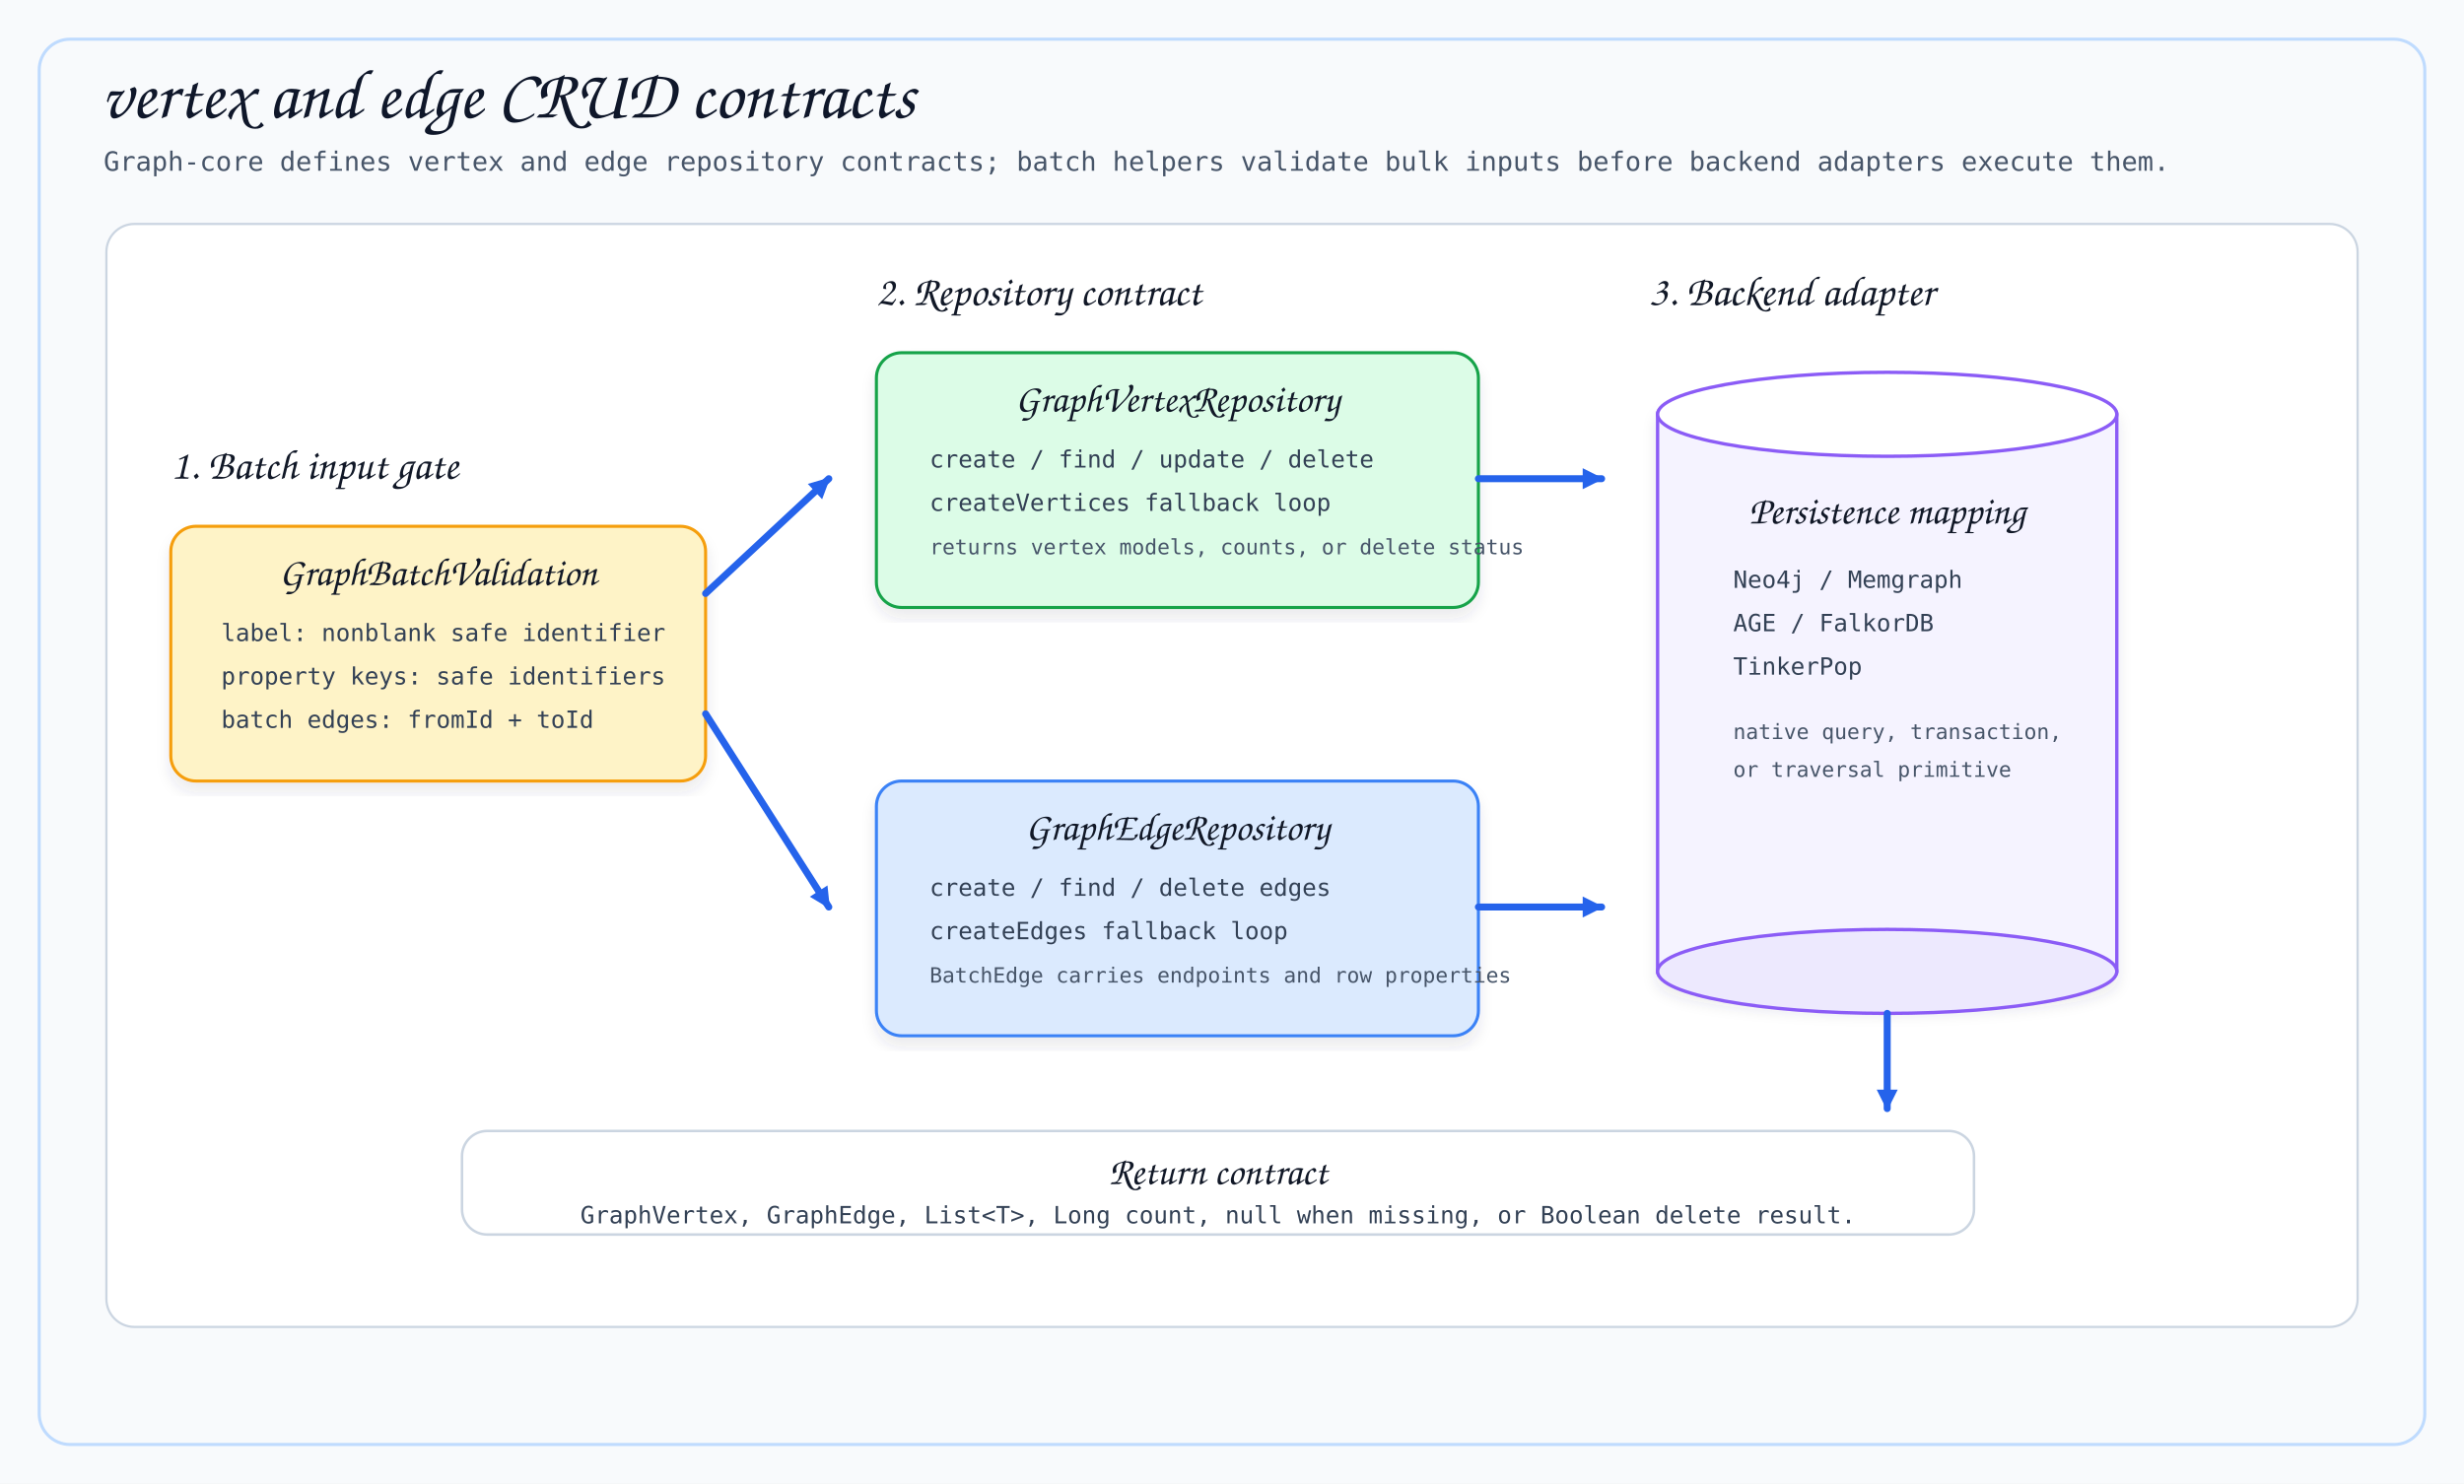
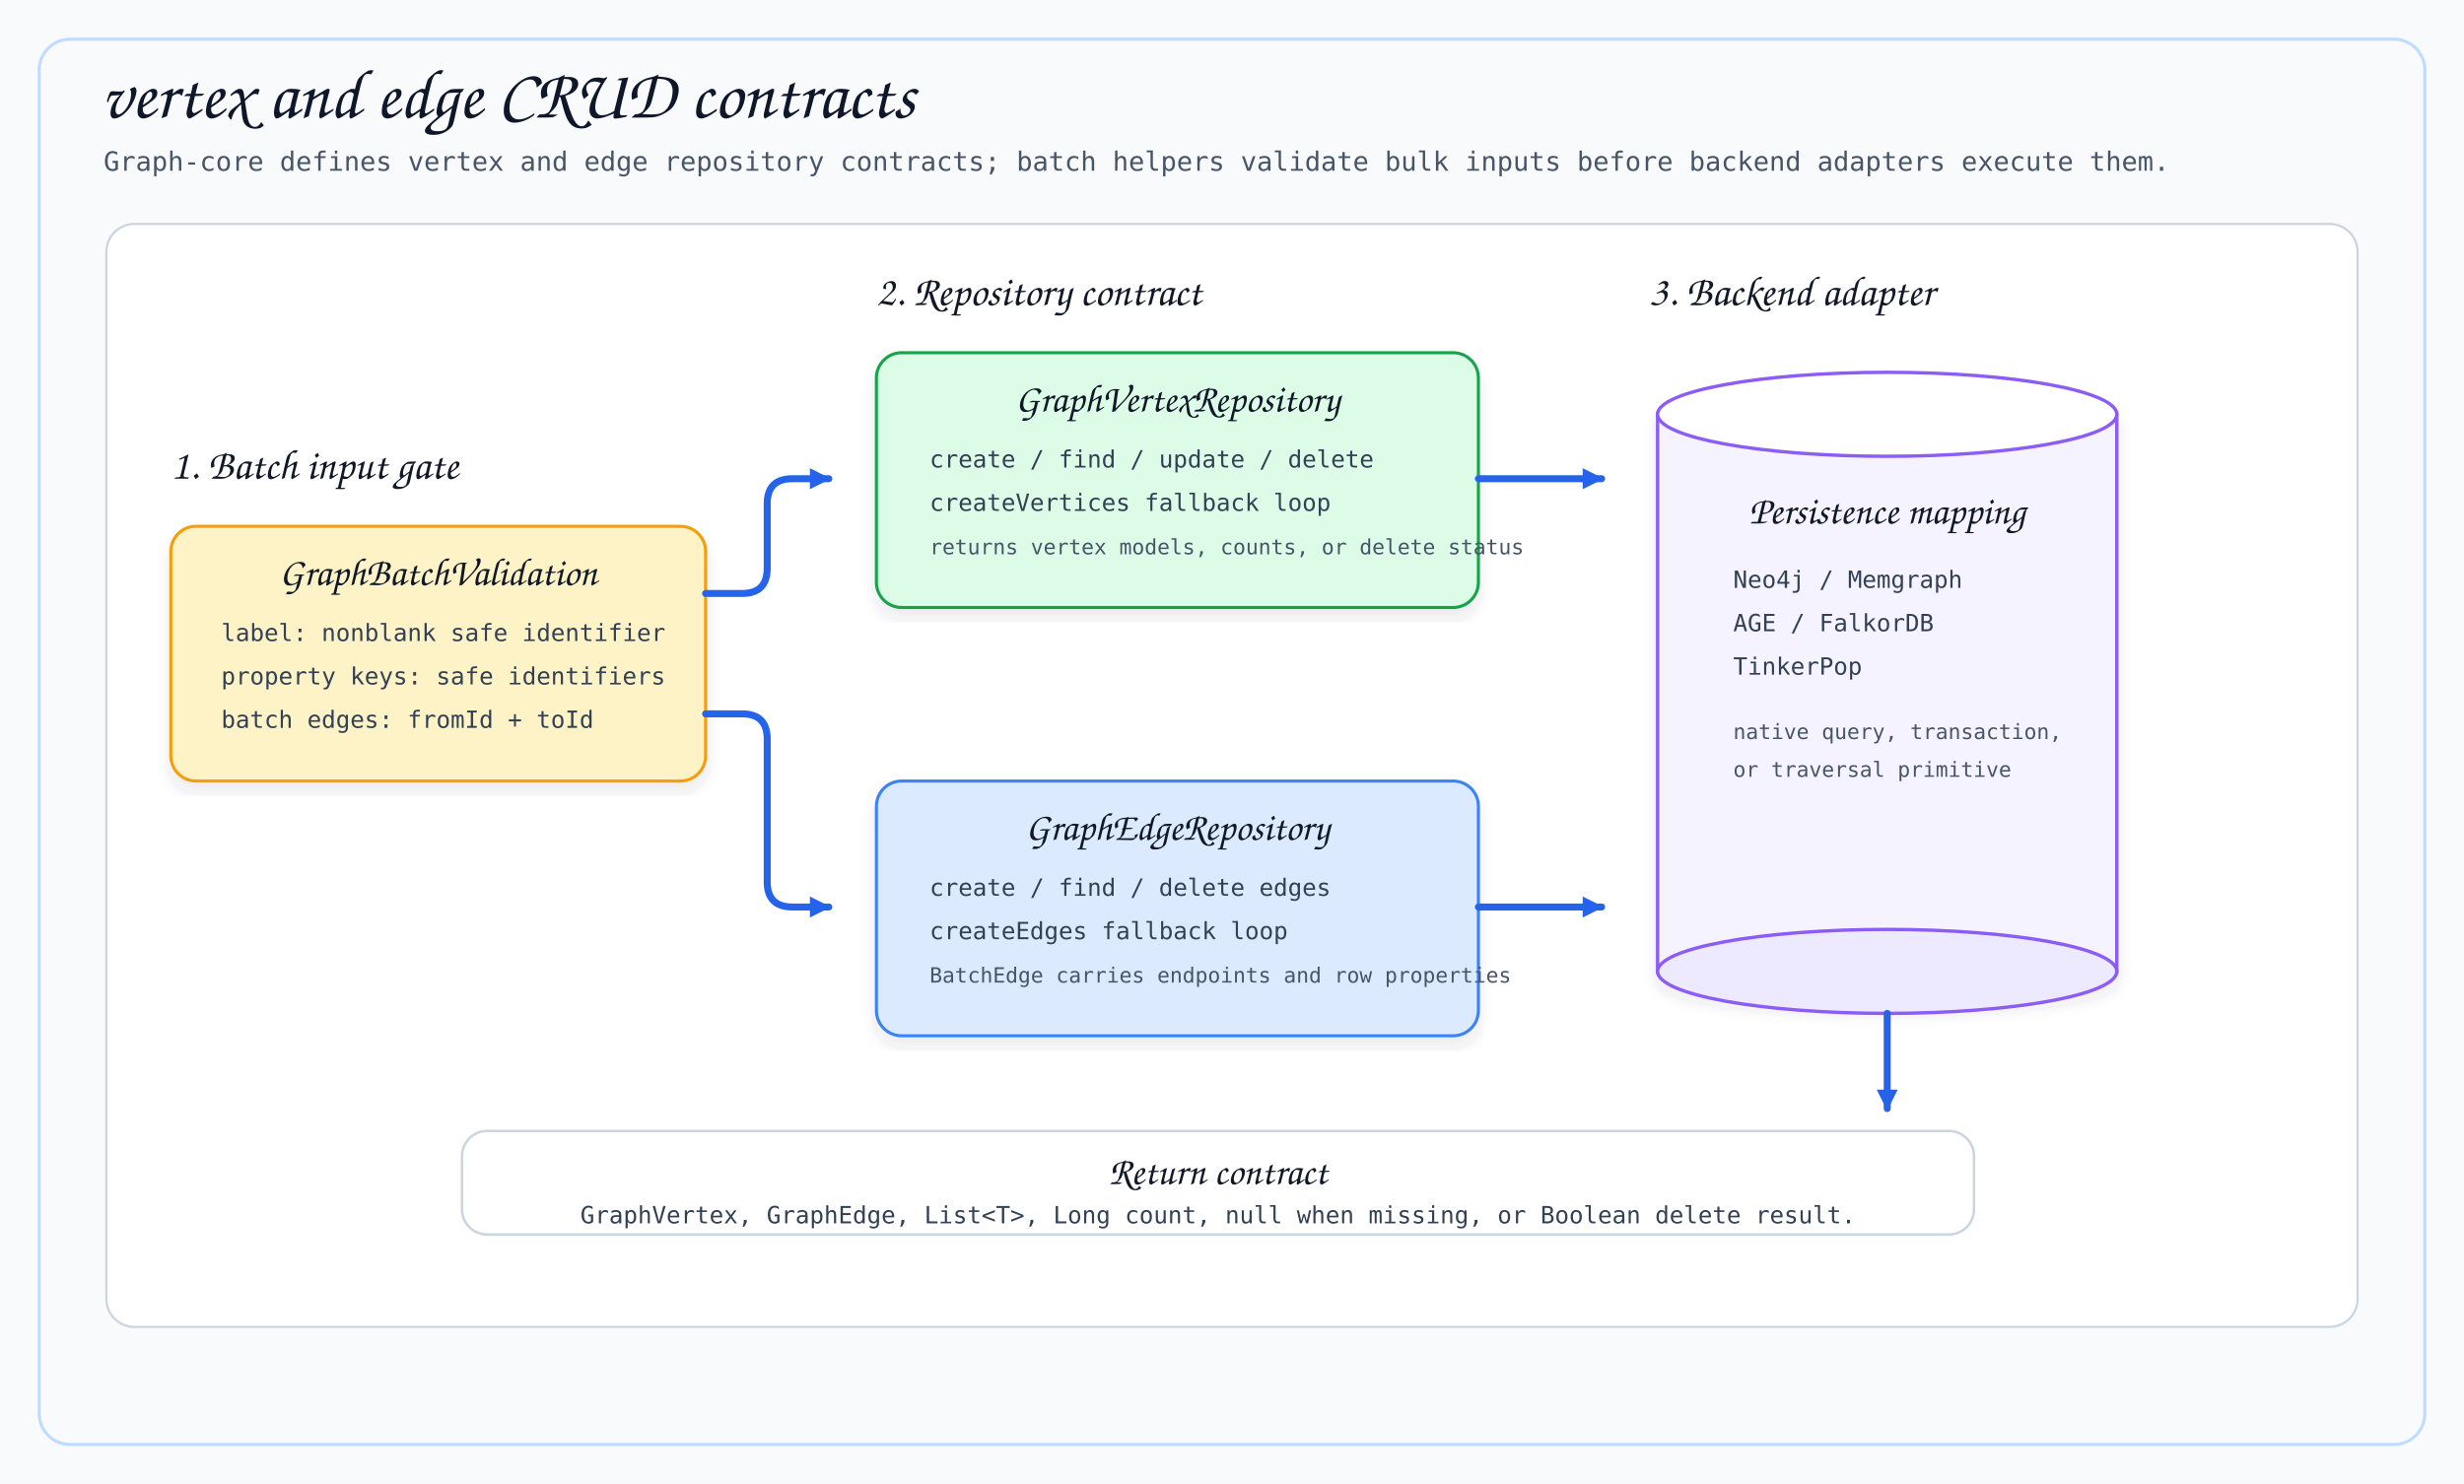
<svg xmlns="http://www.w3.org/2000/svg" width="1760" height="1060" viewBox="0 0 1760 1060">
  <defs>
    <filter id="shadow" x="-6%" y="-6%" width="112%" height="112%">
      <feDropShadow dx="0" dy="7" stdDeviation="5" flood-color="#334155" flood-opacity="0.10" />
    </filter>
    <marker id="arrow" viewBox="0 0 10 10" refX="9" refY="5" markerWidth="15.0" markerHeight="15.0" markerUnits="userSpaceOnUse" orient="auto">
      <path d="M 0 0 L 10 5 L 0 10 Z" fill="#2563EB" />
    </marker>
-     <marker id="smallArrow" viewBox="0 0 10 10" refX="9" refY="5" markerWidth="7.2" markerHeight="7.2" markerUnits="userSpaceOnUse" orient="auto">
+     <marker id="smallArrow" viewBox="0 0 10 10" refX="9" refY="5" markerWidth="10" markerHeight="10" markerUnits="userSpaceOnUse" orient="auto">
      <path d="M 0 0 L 10 5 L 0 10 Z" fill="#64748B" />
    </marker>
  </defs>
  <style>
    .title { font-family: 'Architects Daughter', cursive; font-size: 50px; fill: #0F172A; }
    .subtitle { font-family: 'Comic Mono', monospace; font-size: 19px; fill: #475569; }
    .section { font-family: 'Architects Daughter', cursive; font-size: 30px; fill: #111827; }
    .cardTitle { font-family: 'Architects Daughter', cursive; font-size: 28px; fill: #111827; }
    .body { font-family: 'Comic Mono', monospace; font-size: 17px; fill: #334155; }
    .small { font-family: 'Comic Mono', monospace; font-size: 15px; fill: #475569; }
    .panel { fill: #FFFFFF; stroke: #CBD5E1; stroke-width: 1.6; }
    .card { filter: url(#shadow); }
    .mainLine { fill: none; stroke: #2563EB; stroke-width: 5.0; stroke-linecap: round; stroke-linejoin: round; marker-end: url(#arrow); }
    .softLine { fill: none; stroke: #64748B; stroke-width: 2.1; stroke-linecap: round; stroke-linejoin: round; marker-end: url(#smallArrow); }
  </style>
  <rect x="0" y="0" width="1760" height="1060" fill="#F8FAFC" />
  <rect x="28" y="28" width="1704" height="1004" rx="22" fill="none" stroke="#BFDBFE" stroke-width="2.2" />
  <text x="72" y="84" class="title">vertex and edge CRUD contracts</text>
  <text x="74" y="122" class="subtitle">Graph-core defines vertex and edge repository contracts; batch helpers validate bulk inputs before backend adapters execute them.</text>
  <rect x="76" y="160" width="1608" height="788" rx="20" class="panel" />
  <text x="122" y="342" class="section">1. Batch input gate</text>
  <rect x="122" y="376" width="382" height="182" rx="18" fill="#FEF3C7" stroke="#F59E0B" stroke-width="2.2" class="card" />
  <text x="313" y="418" text-anchor="middle" class="cardTitle">GraphBatchValidation</text>
  <text x="158" y="458" class="body">label: nonblank safe identifier</text>
  <text x="158" y="489" class="body">property keys: safe identifiers</text>
  <text x="158" y="520" class="body">batch edges: fromId + toId</text>
  <text x="626" y="218" class="section">2. Repository contract</text>
  <rect x="626" y="252" width="430" height="182" rx="18" fill="#DCFCE7" stroke="#16A34A" stroke-width="2.2" class="card" />
  <text x="841" y="294" text-anchor="middle" class="cardTitle">GraphVertexRepository</text>
  <text x="664" y="334" class="body">create / find / update / delete</text>
  <text x="664" y="365" class="body">createVertices fallback loop</text>
  <text x="664" y="396" class="small">returns vertex models, counts, or delete status</text>
  <rect x="626" y="558" width="430" height="182" rx="18" fill="#DBEAFE" stroke="#3B82F6" stroke-width="2.2" class="card" />
  <text x="841" y="600" text-anchor="middle" class="cardTitle">GraphEdgeRepository</text>
  <text x="664" y="640" class="body">create / find / delete edges</text>
  <text x="664" y="671" class="body">createEdges fallback loop</text>
  <text x="664" y="702" class="small">BatchEdge carries endpoints and row properties</text>
-   <path d="M 504 424 L 592 342" class="mainLine" />
-   <path d="M 504 510 L 592 648" class="mainLine" />
+   <path d="M 504 424 L 530 424 Q 548 424 548 406 L 548 360 Q 548 342 566 342 L 592 342" class="mainLine" />
+   <path d="M 504 510 L 530 510 Q 548 510 548 528 L 548 630 Q 548 648 566 648 L 592 648" class="mainLine" />
  <path d="M 1056 342 L 1144 342" class="mainLine" />
  <path d="M 1056 648 L 1144 648" class="mainLine" />
  <text x="1178" y="218" class="section">3. Backend adapter</text>
  <path d="M 1184 296            C 1184 266, 1512 266, 1512 296            L 1512 694            C 1512 724, 1184 724, 1184 694            Z" fill="#F5F3FF" stroke="#8B5CF6" stroke-width="2.4" filter="url(#shadow)" />
  <ellipse cx="1348" cy="296" rx="164" ry="30" fill="#FFFFFF" stroke="#8B5CF6" stroke-width="2.4" />
  <ellipse cx="1348" cy="694" rx="164" ry="30" fill="#EDE9FE" stroke="#8B5CF6" stroke-width="2.4" />
  <text x="1348" y="374" text-anchor="middle" class="cardTitle">Persistence mapping</text>
  <text x="1238" y="420" class="body">Neo4j / Memgraph</text>
  <text x="1238" y="451" class="body">AGE / FalkorDB</text>
  <text x="1238" y="482" class="body">TinkerPop</text>
  <text x="1238" y="528" class="small">native query, transaction,</text>
  <text x="1238" y="555" class="small">or traversal primitive</text>
  <path d="M 1348 724 L 1348 792" class="mainLine" />
  <rect x="330" y="808" width="1080" height="74" rx="18" fill="#FFFFFF" stroke="#CBD5E1" stroke-width="1.8" />
  <text x="870" y="846" text-anchor="middle" class="cardTitle">Return contract</text>
  <text x="870" y="874" text-anchor="middle" class="body">GraphVertex, GraphEdge, List&lt;T&gt;, Long count, null when missing, or Boolean delete result.</text>
</svg>
